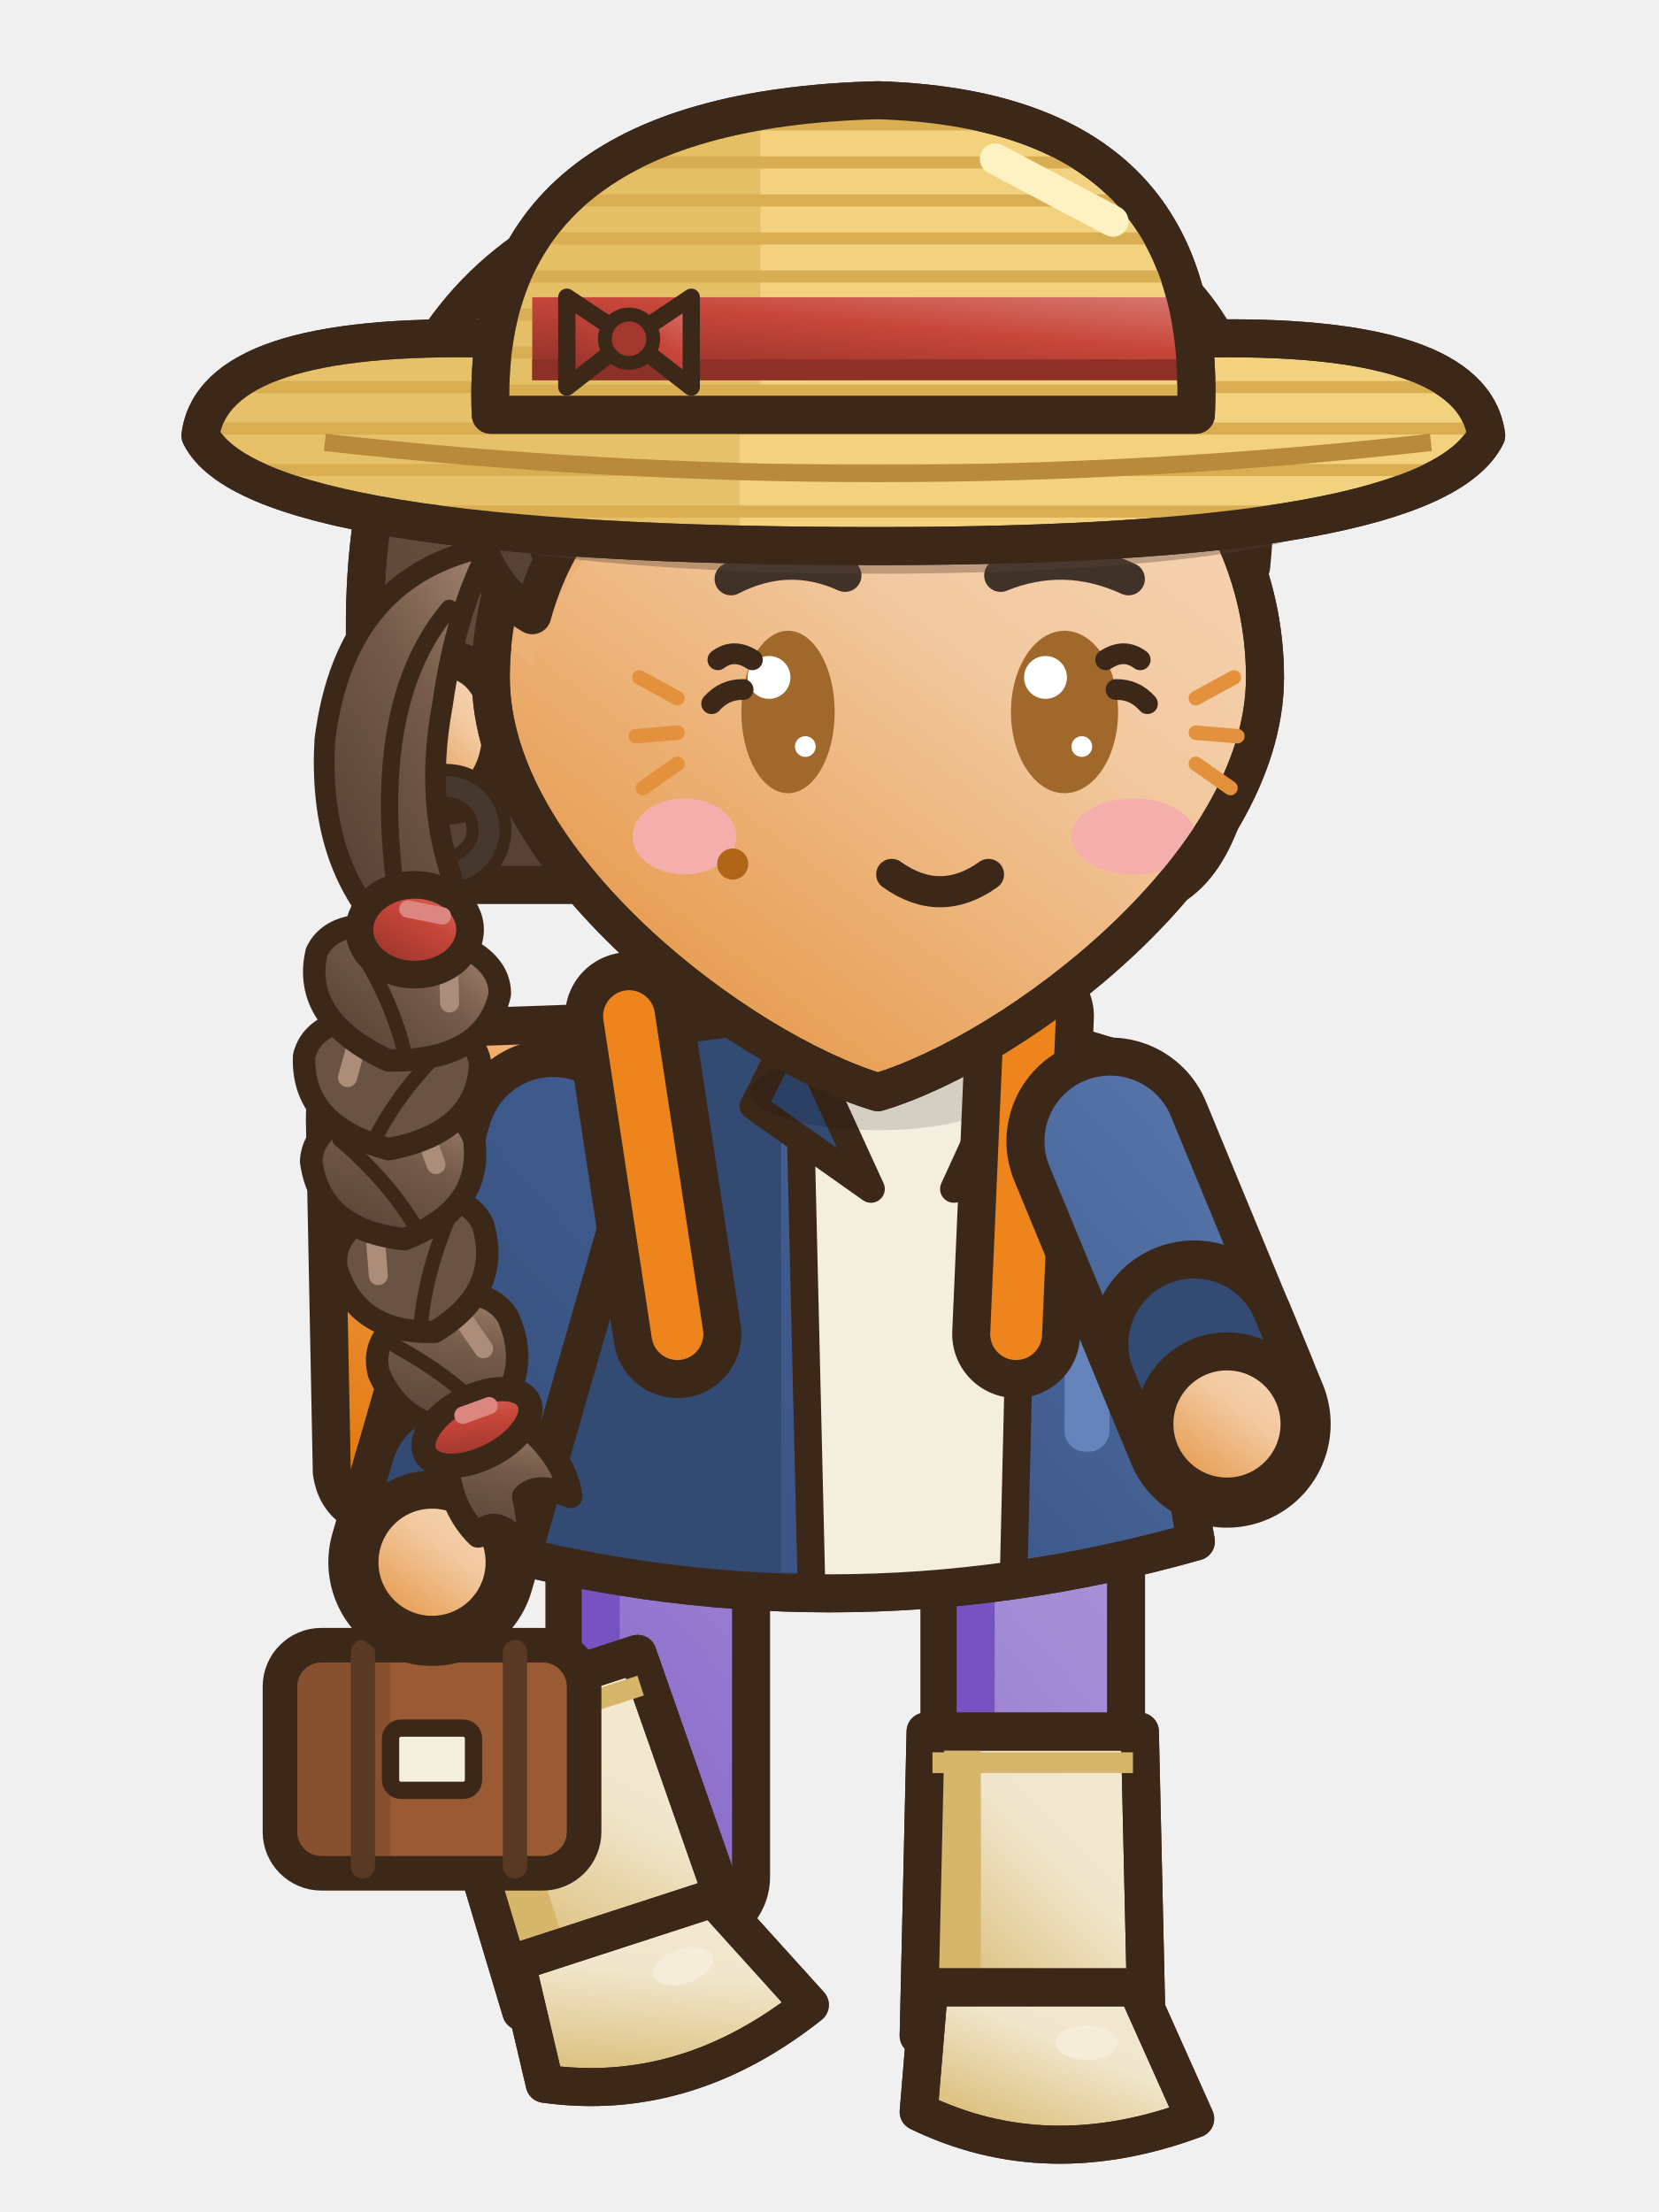
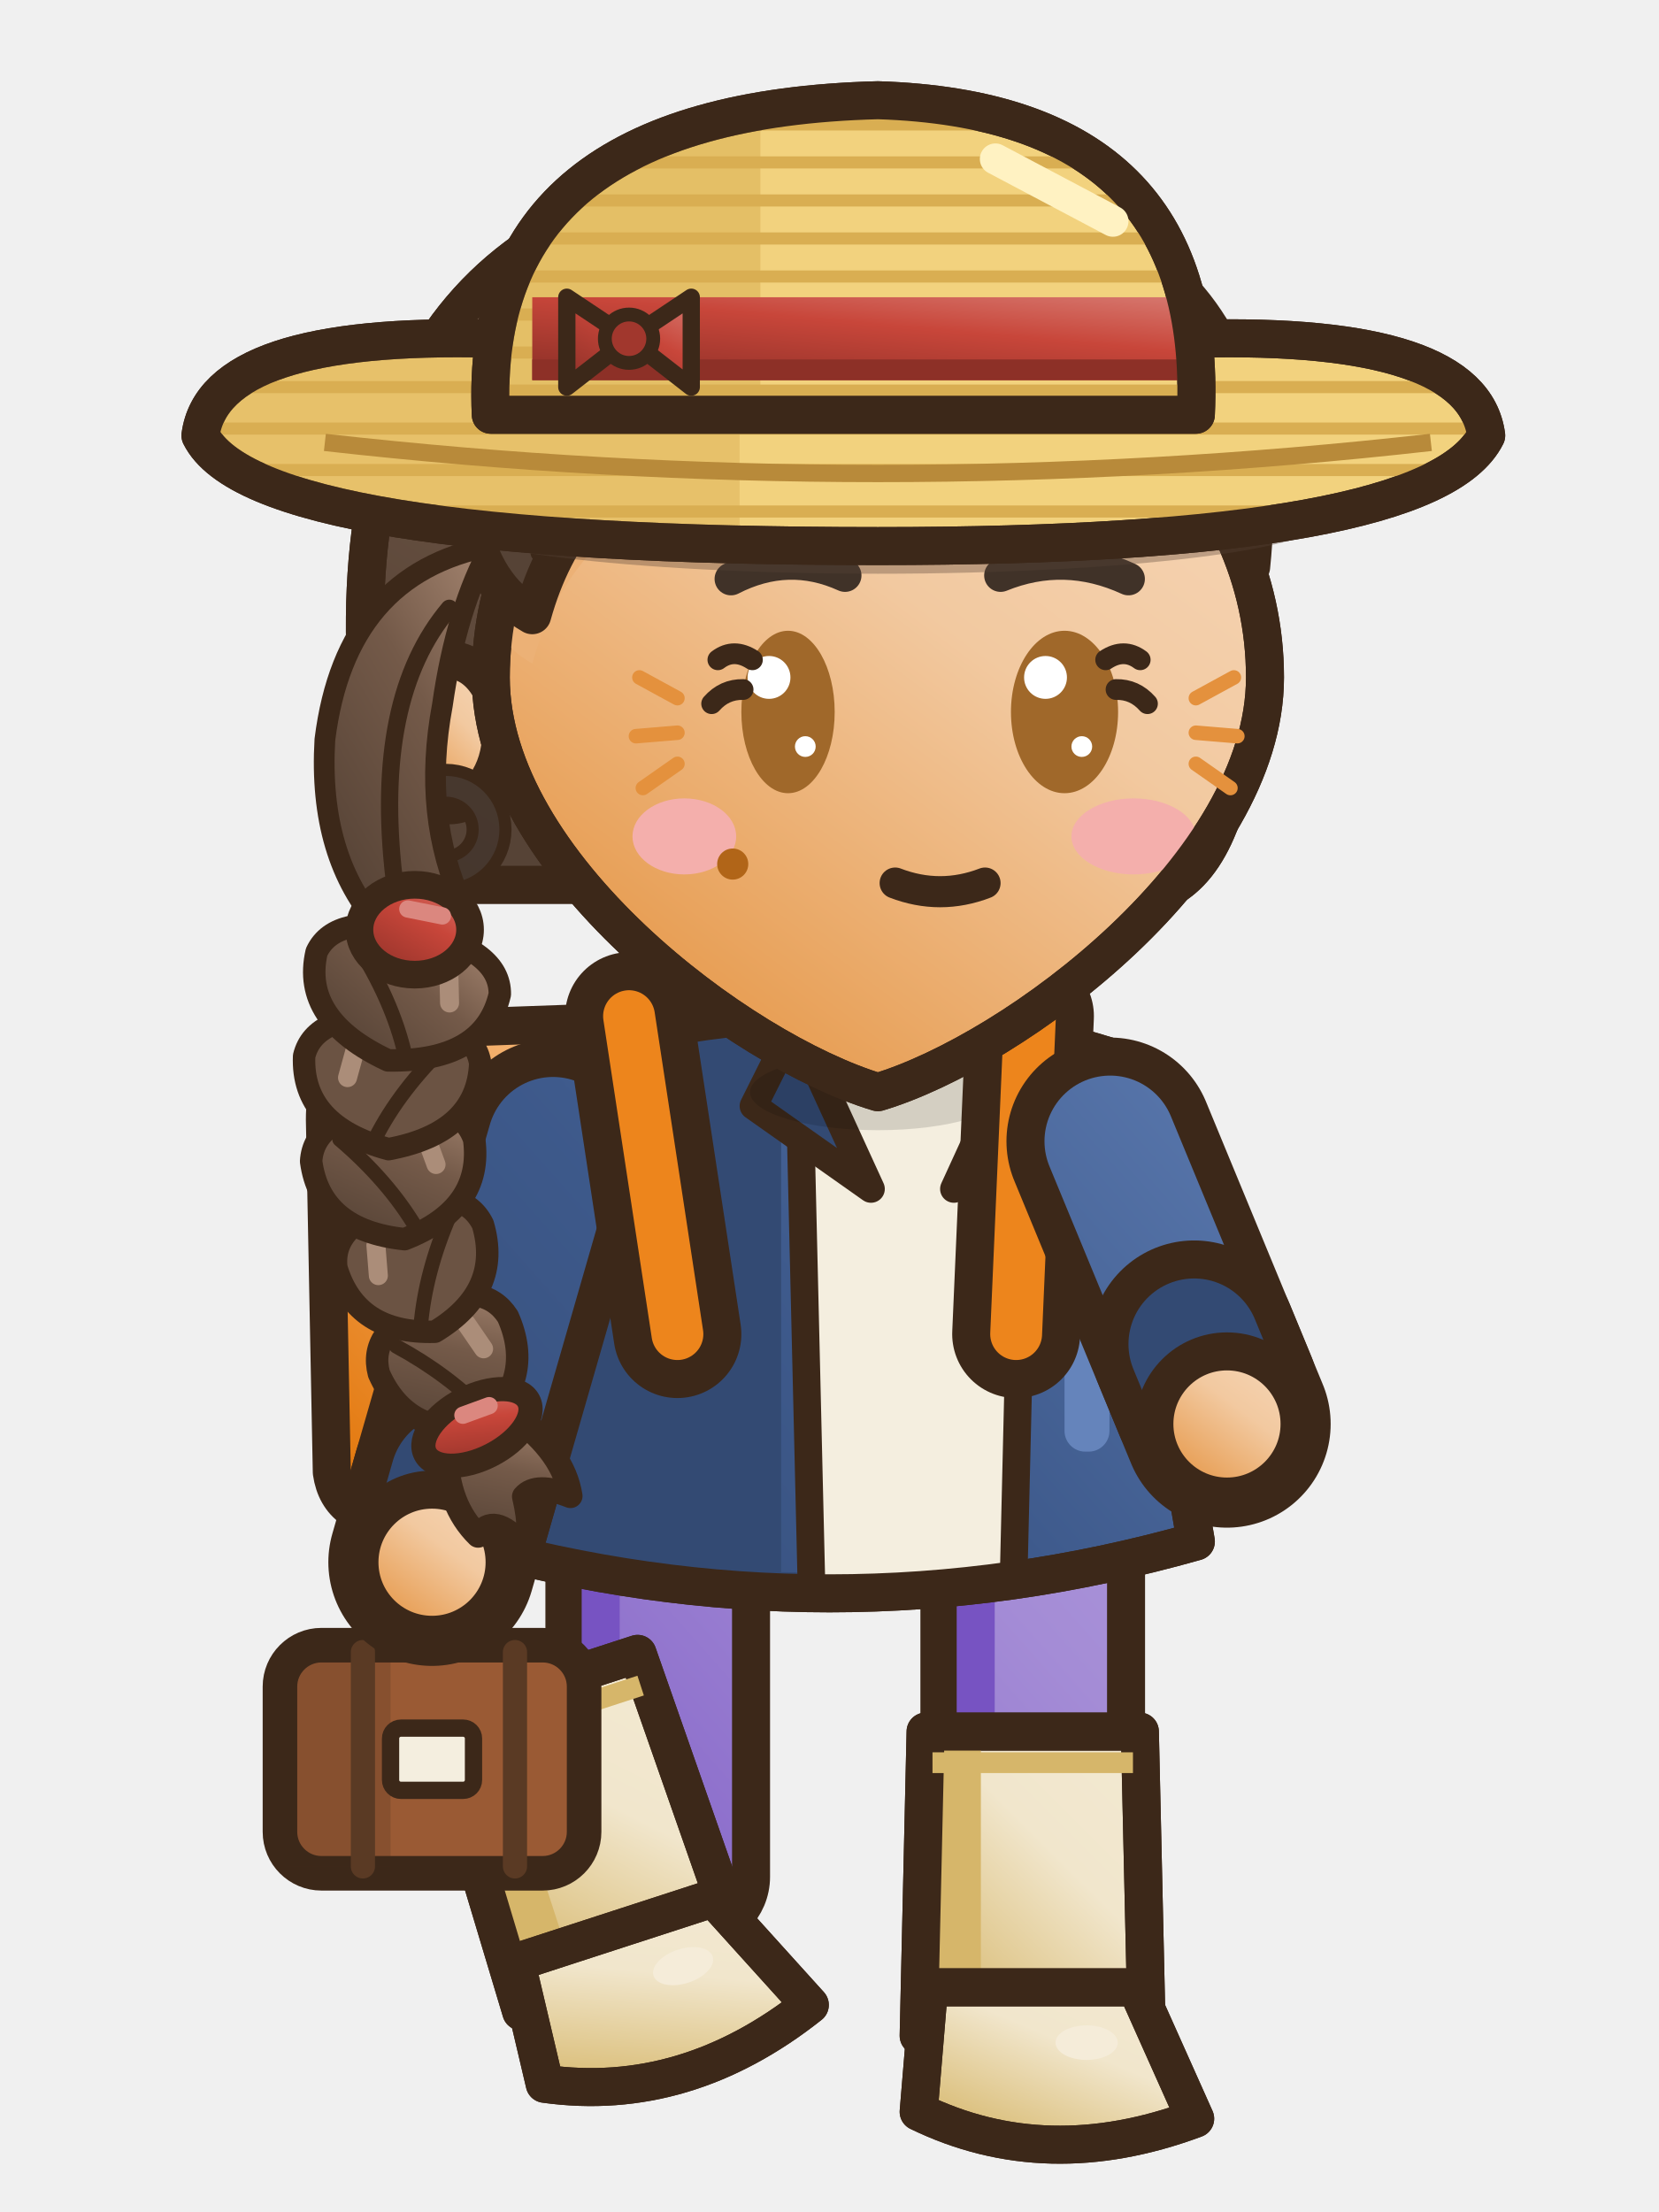
<svg xmlns="http://www.w3.org/2000/svg" width="48" height="64" viewBox="0 0 48 64">
  <g transform="translate(48 0) scale(-1 1)">
    <defs>
      <linearGradient id="e1semarche0G0" x1="0" y1="0" x2="0.75" y2="1">
        <stop offset="0" stop-color="#F6D8BB" />
        <stop offset="0.45" stop-color="#F2C9A0" />
        <stop offset="1" stop-color="#E59544" />
      </linearGradient>
      <linearGradient id="e1semarche0G0t" gradientUnits="userSpaceOnUse" x1="4" y1="2" x2="42" y2="60">
        <stop offset="0" stop-color="#F6D8BB" />
        <stop offset="0.45" stop-color="#F2C9A0" />
        <stop offset="1" stop-color="#E59544" />
      </linearGradient>
      <linearGradient id="e1semarche0G1" x1="0" y1="0" x2="0.75" y2="1">
        <stop offset="0" stop-color="#A68671" />
        <stop offset="0.45" stop-color="#745A49" />
        <stop offset="1" stop-color="#564336" />
      </linearGradient>
      <linearGradient id="e1semarche0G1t" gradientUnits="userSpaceOnUse" x1="4" y1="2" x2="42" y2="60">
        <stop offset="0" stop-color="#A68671" />
        <stop offset="0.45" stop-color="#745A49" />
        <stop offset="1" stop-color="#564336" />
      </linearGradient>
      <linearGradient id="e1semarche0G2" x1="0" y1="0" x2="0.75" y2="1">
        <stop offset="0" stop-color="#6584BB" />
        <stop offset="0.45" stop-color="#3E5A8C" />
        <stop offset="1" stop-color="#2E4368" />
      </linearGradient>
      <linearGradient id="e1semarche0G2t" gradientUnits="userSpaceOnUse" x1="6" y1="28" x2="42" y2="60">
        <stop offset="0" stop-color="#6584BB" />
        <stop offset="0.45" stop-color="#3E5A8C" />
        <stop offset="1" stop-color="#2E4368" />
      </linearGradient>
      <linearGradient id="e1semarche0G3" x1="0" y1="0" x2="0.75" y2="1">
        <stop offset="0" stop-color="#BDACE1" />
        <stop offset="0.45" stop-color="#A48CD6" />
        <stop offset="1" stop-color="#6E48BE" />
      </linearGradient>
      <linearGradient id="e1semarche0G3t" gradientUnits="userSpaceOnUse" x1="6" y1="28" x2="42" y2="60">
        <stop offset="0" stop-color="#BDACE1" />
        <stop offset="0.45" stop-color="#A48CD6" />
        <stop offset="1" stop-color="#6E48BE" />
      </linearGradient>
      <linearGradient id="e1semarche0G4" x1="0" y1="0" x2="0.75" y2="1">
        <stop offset="0" stop-color="#F3E9D2" />
        <stop offset="0.45" stop-color="#F1E6CC" />
        <stop offset="1" stop-color="#D8BA71" />
      </linearGradient>
      <linearGradient id="e1semarche0G4t" gradientUnits="userSpaceOnUse" x1="4" y1="2" x2="42" y2="60">
        <stop offset="0" stop-color="#F3E9D2" />
        <stop offset="0.45" stop-color="#F1E6CC" />
        <stop offset="1" stop-color="#D8BA71" />
      </linearGradient>
      <linearGradient id="e1semarche0G5" x1="0" y1="0" x2="0.75" y2="1">
        <stop offset="0" stop-color="#BDA694" />
        <stop offset="0.45" stop-color="#A4846A" />
        <stop offset="1" stop-color="#7C614C" />
      </linearGradient>
      <linearGradient id="e1semarche0G5t" gradientUnits="userSpaceOnUse" x1="4" y1="2" x2="42" y2="60">
        <stop offset="0" stop-color="#BDA694" />
        <stop offset="0.45" stop-color="#A4846A" />
        <stop offset="1" stop-color="#7C614C" />
      </linearGradient>
      <linearGradient id="e1semarche0G6" x1="0" y1="0" x2="0.75" y2="1">
        <stop offset="0" stop-color="#8C6E5B" />
        <stop offset="0.45" stop-color="#4A3A30" />
        <stop offset="1" stop-color="#322721" />
      </linearGradient>
      <linearGradient id="e1semarche0G6t" gradientUnits="userSpaceOnUse" x1="4" y1="2" x2="42" y2="60">
        <stop offset="0" stop-color="#8C6E5B" />
        <stop offset="0.45" stop-color="#4A3A30" />
        <stop offset="1" stop-color="#322721" />
      </linearGradient>
      <linearGradient id="e1semarche0G7" x1="0" y1="0" x2="0.75" y2="1">
        <stop offset="0" stop-color="#D77A71" />
        <stop offset="0.45" stop-color="#C8463A" />
        <stop offset="1" stop-color="#95332A" />
      </linearGradient>
      <linearGradient id="e1semarche0G7t" gradientUnits="userSpaceOnUse" x1="4" y1="2" x2="42" y2="60">
        <stop offset="0" stop-color="#D77A71" />
        <stop offset="0.45" stop-color="#C8463A" />
        <stop offset="1" stop-color="#95332A" />
      </linearGradient>
      <linearGradient id="e1semarche0G8" x1="0" y1="0" x2="0.75" y2="1">
        <stop offset="0" stop-color="#F6BF88" />
        <stop offset="0.45" stop-color="#F2A65A" />
        <stop offset="1" stop-color="#E47B12" />
      </linearGradient>
      <linearGradient id="e1semarche0G8t" gradientUnits="userSpaceOnUse" x1="4" y1="2" x2="42" y2="60">
        <stop offset="0" stop-color="#F6BF88" />
        <stop offset="0.45" stop-color="#F2A65A" />
        <stop offset="1" stop-color="#E47B12" />
      </linearGradient>
    </defs>
    <g transform="translate(0 0)">
      <g transform="translate(0 -2)">
        <g transform="translate(-0.8 0)" />
        <path d="M28.4,33.2 Q28.6,31.6 31,31.6 L36.6,31.8 Q38.6,32 38.6,34.4 L38.4,44.6 Q38.2,46 36.4,46 L30.4,46 Q28.4,46 28.4,44 Z" fill="url(#e1semarche0G8)" stroke="#3C2819" stroke-width="1.1" stroke-linejoin="round" stroke-linecap="round" />
        <path d="M31,37.4 L38.4,37.6" fill="none" stroke="#3C2819" stroke-width="0.6" stroke-linejoin="round" stroke-linecap="round" />
      </g>
      <rect x="26.27" y="42.5" width="5.4" height="13.4" rx="1.6" fill="url(#e1semarche0G3t)" stroke="#3C2819" stroke-width="1.1" stroke-linejoin="round" stroke-linecap="round" />
      <rect x="30.07" y="43.1" width="1.1" height="11.8" rx="0.5" fill="#7753C2" />
      <g transform="rotate(18 25.97 59.2)">
        <path d="M25.87,47.3 L32.07,47.3 L32.27,56.1 L25.67,56.1 Z" fill="url(#e1semarche0G4)" stroke="#3C2819" stroke-width="1.1" stroke-linejoin="round" stroke-linecap="round" />
        <clipPath id="e1semarche0tg290547">
          <path d="M25.87,47.3 L32.07,47.3 L32.27,56.1 L25.67,56.1 Z" />
        </clipPath>
        <g clip-path="url(#e1semarche0tg290547)">
          <rect x="30.47" y="47.3" width="2" height="9.4" fill="#D6B66A" />
        </g>
        <path d="M25.87,47.3 L32.07,47.3 L32.27,56.1 L25.67,56.1 Z" fill="none" stroke="#3C2819" stroke-width="1.1" stroke-linejoin="round" stroke-linecap="round" />
        <path d="M26.07,48.2 L31.87,48.2" stroke="#D6B66A" stroke-width=".6" />
        <path d="M25.97,54.7 L31.97,54.7 L32.27,58.3 Q28.57,60.1 24.27,58.5 Z" fill="url(#e1semarche0G4)" stroke="#3C2819" stroke-width="1.1" stroke-linejoin="round" stroke-linecap="round" />
        <clipPath id="e1semarche0s290547">
          <path d="M25.97,54.7 L31.97,54.7 L32.27,58.3 Q28.57,60.1 24.27,58.5 Z" />
        </clipPath>
        <g clip-path="url(#e1semarche0s290547)">
          <path d="M24.17,58 Q28.57,59.7 32.37,57.8 L32.37,60.3 L24.17,60.3 Z" fill="#D6B66A" />
        </g>
        <path d="M25.97,54.7 L31.97,54.7 L32.27,58.3 Q28.57,60.1 24.27,58.5 Z" fill="none" stroke="#3C2819" stroke-width="1.1" stroke-linejoin="round" stroke-linecap="round" />
        <ellipse cx="27.41" cy="56.3" rx="0.9" ry="0.5" fill="#F5ECD9" stroke="none" />
      </g>
      <rect x="15.42" y="42.5" width="5.4" height="16.2" rx="1.6" fill="url(#e1semarche0G3t)" stroke="#3C2819" stroke-width="1.1" stroke-linejoin="round" stroke-linecap="round" />
      <rect x="19.22" y="43.1" width="1.1" height="14.6" rx="0.5" fill="#7753C2" />
      <path d="M15.02,50.1 L21.22,50.1 L21.42,58.9 L14.82,58.9 Z" fill="url(#e1semarche0G4)" stroke="#3C2819" stroke-width="1.1" stroke-linejoin="round" stroke-linecap="round" />
      <clipPath id="e1semarche0tg181575">
        <path d="M15.02,50.1 L21.22,50.1 L21.42,58.9 L14.82,58.9 Z" />
      </clipPath>
      <g clip-path="url(#e1semarche0tg181575)">
        <rect x="19.62" y="50.1" width="2" height="9.4" fill="#D6B66A" />
      </g>
      <path d="M15.02,50.1 L21.22,50.1 L21.42,58.9 L14.82,58.9 Z" fill="none" stroke="#3C2819" stroke-width="1.1" stroke-linejoin="round" stroke-linecap="round" />
      <path d="M15.22,51 L21.02,51" stroke="#D6B66A" stroke-width=".6" />
      <path d="M15.12,57.5 L21.12,57.5 L21.42,61.1 Q17.72,62.9 13.42,61.3 Z" fill="url(#e1semarche0G4)" stroke="#3C2819" stroke-width="1.1" stroke-linejoin="round" stroke-linecap="round" />
      <clipPath id="e1semarche0s181575">
        <path d="M15.12,57.5 L21.12,57.5 L21.42,61.1 Q17.72,62.9 13.42,61.3 Z" />
      </clipPath>
      <g clip-path="url(#e1semarche0s181575)">
        <path d="M13.32,60.8 Q17.72,62.5 21.52,60.6 L21.52,63.1 L13.32,63.1 Z" fill="#D6B66A" />
      </g>
      <path d="M15.12,57.5 L21.12,57.5 L21.42,61.1 Q17.72,62.9 13.42,61.3 Z" fill="none" stroke="#3C2819" stroke-width="1.1" stroke-linejoin="round" stroke-linecap="round" />
      <ellipse cx="16.56" cy="59.1" rx="0.9" ry="0.5" fill="#F5ECD9" stroke="none" />
      <g transform="translate(0 -2)">
        <path d="M15.8,32.6 Q24,30 32.2,32.6 Q33.4,39.6 34.6,46.6 Q24,49.6 13.4,46.6 Q14.6,39.6 15.8,32.6 Z" fill="url(#e1semarche0G2t)" stroke="#3C2819" stroke-width="1.1" stroke-linejoin="round" stroke-linecap="round" />
        <clipPath id="e1semarche0t">
          <path d="M15.8,32.6 Q24,30 32.2,32.6 Q33.4,39.6 34.6,46.6 Q24,49.6 13.4,46.6 Q14.6,39.6 15.8,32.6 Z" />
        </clipPath>
        <g clip-path="url(#e1semarche0t)">
          <rect x="25.4" y="30" width="14" height="22" fill="#334A73" />
          <path d="M8,46 Q24,49 40,46 L40,52 L8,52 Z" fill="#334A73" />
          <rect x="15.9" y="34" width="1.3" height="10" rx="0.6" fill="#6584BB" />
          <path d="M18.2,31.6 L25,31.6 L24.6,49 L18.6,49 Z" fill="#F4EEDF" />
          <line x1="18.3" y1="32" x2="18.7" y2="48.8" stroke="#3C2819" stroke-width="0.8" stroke-linecap="round" />
          <line x1="24.9" y1="32" x2="24.5" y2="48.8" stroke="#3C2819" stroke-width="0.8" stroke-linecap="round" />
        </g>
        <path d="M15.8,32.6 Q24,30 32.2,32.6 Q33.4,39.6 34.6,46.6 Q24,49.6 13.4,46.6 Q14.6,39.6 15.8,32.6 Z" fill="none" stroke="#3C2819" stroke-width="1.1" stroke-linejoin="round" stroke-linecap="round" />
        <path d="M18.2,31.6 L20.4,36.4 L17,34 Z" fill="#334A73" stroke="#3C2819" stroke-width="0.8" stroke-linejoin="round" stroke-linecap="round" />
        <path d="M25,31.6 L22.8,36.4 L26.2,34 Z" fill="#334A73" stroke="#3C2819" stroke-width="0.8" stroke-linejoin="round" stroke-linecap="round" />
      </g>
      <ellipse cx="22.6" cy="31.6" rx="3.7" ry="1.1" fill="rgba(0,0,0,.13)" stroke="none" />
      <path d="M34.1,47.8 Q35.5,45.4 36.9,47.8" fill="none" stroke="#3C2819" stroke-width="1" stroke-linejoin="round" stroke-linecap="round" />
      <rect x="31.1" y="47.6" width="8.8" height="6.6" rx="1.2" fill="#9A5A34" stroke="#3C2819" stroke-width="1" />
      <rect x="36.7" y="47.8" width="3" height="6.2" fill="rgba(60,40,25,.2)" />
      <line x1="33.1" y1="47.8" x2="33.1" y2="54" stroke="#5A3A24" stroke-width="0.7" stroke-linecap="round" />
      <line x1="37.5" y1="47.8" x2="37.5" y2="54" stroke="#5A3A24" stroke-width="0.7" stroke-linecap="round" />
      <rect x="34.3" y="50" width="2.4" height="1.8" rx="0.3" fill="#F4EEDF" stroke="#3C2819" stroke-width="0.5" />
      <path d="M32,33.06 L35.5,45.2" fill="none" stroke="#3C2819" stroke-width="6" stroke-linecap="round" stroke-linejoin="round" />
      <path d="M32,33.06 L35.5,45.2" fill="none" stroke="url(#e1semarche0G2t)" stroke-width="3.8" stroke-linecap="round" stroke-linejoin="round" />
      <line x1="34.81" y1="42.8" x2="35.25" y2="44.34" stroke="#3C2819" stroke-width="6" stroke-linecap="round" />
      <line x1="34.81" y1="42.8" x2="35.25" y2="44.34" stroke="#334A73" stroke-width="3.8" stroke-linecap="round" />
      <ellipse cx="35.5" cy="45.2" rx="2.1" ry="2.1" fill="url(#e1semarche0G0)" stroke="#3C2819" stroke-width="1.1" stroke-linejoin="round" stroke-linecap="round" />
      <g transform="translate(0 -2)">
        <line x1="18.2" y1="31.4" x2="18.6" y2="40.6" stroke="#3C2819" stroke-width="3.7" stroke-linecap="round" />
        <line x1="18.2" y1="31.4" x2="18.6" y2="40.6" stroke="#ED851C" stroke-width="1.5" stroke-linecap="round" />
        <line x1="29.8" y1="31.4" x2="28.4" y2="40.6" stroke="#3C2819" stroke-width="3.7" stroke-linecap="round" />
        <line x1="29.8" y1="31.4" x2="28.4" y2="40.6" stroke="#ED851C" stroke-width="1.5" stroke-linecap="round" />
      </g>
      <path d="M15.88,33.02 L12.5,41.2" fill="none" stroke="#3C2819" stroke-width="6" stroke-linecap="round" stroke-linejoin="round" />
      <path d="M15.88,33.02 L12.5,41.2" fill="none" stroke="url(#e1semarche0G2t)" stroke-width="3.8" stroke-linecap="round" stroke-linejoin="round" />
      <line x1="13.45" y1="38.89" x2="12.84" y2="40.37" stroke="#3C2819" stroke-width="6" stroke-linecap="round" />
      <line x1="13.45" y1="38.89" x2="12.84" y2="40.37" stroke="#334A73" stroke-width="3.8" stroke-linecap="round" />
      <ellipse cx="12.5" cy="41.2" rx="2.1" ry="2.1" fill="url(#e1semarche0G0)" stroke="#3C2819" stroke-width="1.1" stroke-linejoin="round" stroke-linecap="round" />
      <g transform="translate(0 -2)">
        <g transform="translate(-0.6 0)" />
        <path d="M12,21.6 Q10.6,7.2 24,6.8 Q38.2,7.2 37.4,21.6 Q37.6,26.4 35.6,27.6 L14,27.6 Q12.2,26.4 12,21.6 Z" fill="url(#e1semarche0G1)" stroke="#3C2819" stroke-width="1.1" stroke-linejoin="round" stroke-linecap="round" />
        <clipPath id="e1semarche0h">
          <path d="M12,21.6 Q10.6,7.2 24,6.8 Q38.2,7.2 37.4,21.6 Q37.6,26.4 35.6,27.6 L14,27.6 Q12.2,26.4 12,21.6 Z" />
        </clipPath>
        <g clip-path="url(#e1semarche0h)">
          <rect x="8" y="24.6" width="32" height="10" fill="#564336" />
        </g>
        <path d="M12,21.6 Q10.6,7.2 24,6.8 Q38.2,7.2 37.4,21.6 Q37.6,26.4 35.6,27.6 L14,27.6 Q12.2,26.4 12,21.6 Z" fill="none" stroke="#3C2819" stroke-width="1.1" stroke-linejoin="round" stroke-linecap="round" />
        <ellipse cx="35" cy="23.2" rx="1.5" ry="2.1" fill="url(#e1semarche0G0)" stroke="#3C2819" stroke-width="1.1" stroke-linejoin="round" stroke-linecap="round" />
        <path d="M11.4,21.6 C11.4,27 18.6,32.4 22.6,33.6 C26.6,32.4 33.8,27 33.8,21.6 a11.2,10.4 0 1,0 -22.4,0 Z" fill="url(#e1semarche0G0)" stroke="#3C2819" stroke-width="1.1" stroke-linejoin="round" stroke-linecap="round" />
        <clipPath id="e1semarche0f">
          <path d="M11.4,21.6 C11.4,27 18.6,32.4 22.6,33.6 C26.6,32.4 33.8,27 33.8,21.6 a11.2,10.4 0 1,0 -22.4,0 Z" />
        </clipPath>
        <g clip-path="url(#e1semarche0f)">
          <path d="M11.8,18.4 C11,10.6 15.4,7.4 23,7.4 C30.6,7.4 35.2,10.8 34.4,17 Q34,19 32.6,19.8 Q31.6,16.2 28.4,14.8 Q23.4,12.8 18.6,13.4 Q16,13.8 15,12.6 Q13,14.8 11.8,18.4 Z" fill="#ECB176" transform="translate(0 1.4)" />
          <ellipse cx="15.2" cy="26.2" rx="1.8" ry="1.1" fill="#F4AFAC" stroke="none" />
          <ellipse cx="28.2" cy="26.2" rx="1.5" ry="1.1" fill="#F4AFAC" stroke="none" />
        </g>
        <path d="M11.4,21.6 C11.4,27 18.6,32.4 22.6,33.6 C26.6,32.4 33.8,27 33.8,21.6 a11.2,10.4 0 1,0 -22.4,0 Z" fill="none" stroke="#3C2819" stroke-width="1.1" stroke-linejoin="round" stroke-linecap="round" />
        <path d="M13.4,22.2 l-1.1,-0.6 M13.4,23.2 l-1.2,0.1 M13.4,24.1 l-1,0.7" fill="none" stroke="#E4913D" stroke-width="0.42" stroke-linecap="round" />
        <path d="M28.4,22.2 l1.1,-0.6 M28.4,23.2 l1.2,0.1 M28.4,24.1 l1,0.7" fill="none" stroke="#E4913D" stroke-width="0.42" stroke-linecap="round" />
        <path d="M18,16.4 Q21.4,15.6 24.8,16.4" fill="none" stroke="#E4913D" stroke-width="0.45" stroke-linecap="round" />
        <ellipse cx="26.8" cy="27" rx="0.45" ry="0.45" fill="#B16518" stroke="none" />
        <circle cx="35.1" cy="26" r="1.25" fill="none" stroke="#3C2819" stroke-width="1.3" />
        <circle cx="35.1" cy="26" r="1.25" fill="none" stroke="url(#e1semarche0G6t)" stroke-width="0.6" />
        <path d="M11.8,18.4 C11,10.6 15.4,7.4 23,7.4 C30.6,7.4 35.2,10.8 34.4,17 Q34,19 32.6,19.8 Q31.6,16.2 28.4,14.8 Q23.4,12.8 18.6,13.4 Q16,13.8 15,12.6 Q13,14.8 11.8,18.4 Z" fill="url(#e1semarche0G1)" stroke="#3C2819" stroke-width="1.1" stroke-linejoin="round" stroke-linecap="round" />
        <clipPath id="e1semarche0sf">
          <path d="M11.8,18.4 C11,10.6 15.4,7.4 23,7.4 C30.6,7.4 35.2,10.8 34.4,17 Q34,19 32.6,19.8 Q31.6,16.2 28.4,14.8 Q23.4,12.8 18.6,13.4 Q16,13.8 15,12.6 Q13,14.8 11.8,18.4 Z" />
        </clipPath>
        <g clip-path="url(#e1semarche0sf)">
          <path d="M16.2,10.6 Q23,9.8 29.6,13.6 Q31.8,15.2 32.4,18 M18.8,9.2 Q26,9.2 31.6,12.8 M15.6,12.2 Q14,13.6 13.2,16" fill="none" stroke="#3C2819" stroke-width="0.5" stroke-linejoin="round" stroke-linecap="round" />
        </g>
        <line x1="15.6" y1="11.4" x2="22.6" y2="9.6" stroke="#AB8D79" stroke-width="1.3" stroke-linecap="round" />
        <path d="M33.8,17.8 Q38,18.6 38.6,23.4 Q38.8,26.8 37,28.8 Q35.4,29.2 34.6,28.2 Q35.8,25.6 35.2,22.4 Q34.8,19.6 33.8,17.8 Z" fill="url(#e1semarche0G1)" stroke="#3C2819" stroke-width="0.6" stroke-linejoin="round" stroke-linecap="round" />
        <path d="M35,19.6 Q37.2,22.2 36.6,27.4" fill="none" stroke="#3C2819" stroke-width="0.5" stroke-linejoin="round" stroke-linecap="round" />
        <g transform="translate(34.9 41.53) rotate(23.92)">
          <path d="M-2.04,-0.67 Q-2.04,1.34 0,1.92 Q2.04,1.34 2.04,-0.67 Q1.84,-1.92 0,-1.92 Q-1.84,-1.92 -2.04,-0.67 Z" fill="url(#e1semarche0G1)" stroke="#3C2819" stroke-width="0.65" stroke-linejoin="round" stroke-linecap="round" />
          <path d="M1.26,-1.19 Q0.2,0.19 -0.33,1.65" fill="none" stroke="#3C2819" stroke-width="0.42" stroke-linejoin="round" stroke-linecap="round" />
          <line x1="-0.86" y1="-0.96" x2="-1.02" y2="-0.1" stroke="#AB8D79" stroke-width="0.55" stroke-linecap="round" />
        </g>
        <g transform="translate(35.96 38.69) rotate(16.44)">
          <path d="M-2.21,-0.67 Q-2.21,1.34 0,1.92 Q2.21,1.34 2.21,-0.67 Q1.99,-1.92 0,-1.92 Q-1.99,-1.92 -2.21,-0.67 Z" fill="#6B5343" stroke="#3C2819" stroke-width="0.65" stroke-linejoin="round" stroke-linecap="round" />
          <path d="M-1.37,-1.19 Q-0.22,0.19 0.35,1.65" fill="none" stroke="#3C2819" stroke-width="0.42" stroke-linejoin="round" stroke-linecap="round" />
          <line x1="0.93" y1="-0.96" x2="1.11" y2="-0.1" stroke="#AB8D79" stroke-width="0.55" stroke-linecap="round" />
        </g>
        <g transform="translate(36.55 35.95) rotate(7.65)">
          <path d="M-2.38,-0.67 Q-2.38,1.34 0,1.92 Q2.38,1.34 2.38,-0.67 Q2.14,-1.92 0,-1.92 Q-2.14,-1.92 -2.38,-0.67 Z" fill="url(#e1semarche0G1)" stroke="#3C2819" stroke-width="0.65" stroke-linejoin="round" stroke-linecap="round" />
          <path d="M1.48,-1.19 Q0.24,0.19 -0.38,1.65" fill="none" stroke="#3C2819" stroke-width="0.42" stroke-linejoin="round" stroke-linecap="round" />
          <line x1="-1" y1="-0.96" x2="-1.19" y2="-0.1" stroke="#AB8D79" stroke-width="0.55" stroke-linecap="round" />
        </g>
        <g transform="translate(36.68 33.33) rotate(-2.32)">
          <path d="M-2.55,-0.67 Q-2.55,1.34 0,1.92 Q2.55,1.34 2.55,-0.67 Q2.3,-1.92 0,-1.92 Q-2.29,-1.92 -2.55,-0.67 Z" fill="#6B5343" stroke="#3C2819" stroke-width="0.65" stroke-linejoin="round" stroke-linecap="round" />
          <path d="M-1.58,-1.19 Q-0.25,0.19 0.41,1.65" fill="none" stroke="#3C2819" stroke-width="0.42" stroke-linejoin="round" stroke-linecap="round" />
          <line x1="1.07" y1="-0.96" x2="1.27" y2="-0.1" stroke="#AB8D79" stroke-width="0.55" stroke-linecap="round" />
        </g>
        <g transform="translate(36.34 30.81) rotate(-13.02)">
          <path d="M-2.72,-0.67 Q-2.72,1.34 0,1.92 Q2.72,1.34 2.72,-0.67 Q2.45,-1.92 0,-1.92 Q-2.45,-1.92 -2.72,-0.67 Z" fill="url(#e1semarche0G1)" stroke="#3C2819" stroke-width="0.65" stroke-linejoin="round" stroke-linecap="round" />
          <path d="M1.69,-1.19 Q0.27,0.19 -0.44,1.65" fill="none" stroke="#3C2819" stroke-width="0.42" stroke-linejoin="round" stroke-linecap="round" />
          <line x1="-1.14" y1="-0.96" x2="-1.36" y2="-0.1" stroke="#AB8D79" stroke-width="0.55" stroke-linecap="round" />
        </g>
        <g transform="translate(34.2 43.3) rotate(27.18)">
          <path d="M-1.1,0.2 Q-1.9,1.8 -1.5,3 Q-0.8,2.2 -0.3,2.4 Q0,3.6 0.4,3.6 Q0.7,2.4 1.4,2.8 Q1.8,1.6 1.1,0.2 Z" fill="url(#e1semarche0G1)" stroke="#3C2819" stroke-width="0.7" stroke-linejoin="round" stroke-linecap="round" />
          <ellipse cx="0" cy="0" rx="1.68" ry="0.9" fill="url(#e1semarche0G7)" stroke="#3C2819" stroke-width="0.7" stroke-linejoin="round" stroke-linecap="round" />
          <line x1="-0.6" y1="-0.4" x2="0.2" y2="-0.5" stroke="#DB877F" stroke-width="0.5" stroke-linecap="round" />
        </g>
        <ellipse cx="36" cy="28.9" rx="1.6" ry="1.3" fill="url(#e1semarche0G7)" stroke="#3C2819" stroke-width="0.8" stroke-linejoin="round" stroke-linecap="round" />
        <line x1="35.2" y1="28.5" x2="36.2" y2="28.3" stroke="#DB877F" stroke-width="0.5" stroke-linecap="round" />
        <path d="M15.35,18.75 Q17.2,17.9 19.05,18.65" fill="none" stroke="#403228" stroke-width="0.95" stroke-linecap="round" />
        <path d="M26.85,18.75 Q25.2,17.9 23.55,18.65" fill="none" stroke="#403228" stroke-width="0.95" stroke-linecap="round" />
        <ellipse cx="17.2" cy="22.6" rx="1.55" ry="2.35" fill="#A0682A" stroke="none" />
        <ellipse cx="17.75" cy="21.6" rx="0.62" ry="0.62" fill="#FFFFFF" stroke="none" />
        <ellipse cx="16.7" cy="23.6" rx="0.3" ry="0.3" fill="#FFFFFF" stroke="none" />
        <ellipse cx="25.2" cy="22.6" rx="1.35" ry="2.35" fill="#A0682A" stroke="none" />
        <ellipse cx="25.75" cy="21.6" rx="0.62" ry="0.62" fill="#FFFFFF" stroke="none" />
        <ellipse cx="24.7" cy="23.6" rx="0.3" ry="0.3" fill="#FFFFFF" stroke="none" />
-         <path d="M19.4,27.3 Q20.8,28.3 22.2,27.3" fill="none" stroke="#3C2819" stroke-width="0.9" stroke-linejoin="round" stroke-linecap="round" />
+         <path d="M19.5,27.55 Q20.8,28.05 22.1,27.55" fill="none" stroke="#3C2819" stroke-width="0.9" stroke-linejoin="round" stroke-linecap="round" />
        <path d="M16.01,21.09 Q15.48,20.74 15.01,21.09" fill="none" stroke="#3C2819" stroke-width="0.6" stroke-linejoin="round" stroke-linecap="round" />
        <path d="M15.71,21.95 Q15.17,21.94 14.8,22.36" fill="none" stroke="#3C2819" stroke-width="0.6" stroke-linejoin="round" stroke-linecap="round" />
        <path d="M26.23,21.09 Q26.77,20.74 27.23,21.09" fill="none" stroke="#3C2819" stroke-width="0.6" stroke-linejoin="round" stroke-linecap="round" />
        <path d="M26.5,21.95 Q27.04,21.94 27.41,22.36" fill="none" stroke="#3C2819" stroke-width="0.6" stroke-linejoin="round" stroke-linecap="round" />
        <ellipse cx="22.6" cy="17" rx="13" ry="1.6" fill="#564336" opacity=".35" />
        <path d="M5,14.6 Q5.4,11.6 13.4,11.8 Q22.6,10.6 33.8,11.8 Q41.8,11.6 42.2,14.6 Q40.6,17.8 22.6,17.8 Q6.6,17.8 5,14.6 Z" fill="#F2D27E" stroke="#3C2819" stroke-width="1.1" stroke-linejoin="round" stroke-linecap="round" />
        <clipPath id="e1semarche0pbse">
          <path d="M5,14.6 Q5.4,11.6 13.4,11.8 Q22.6,10.6 33.8,11.8 Q41.8,11.6 42.2,14.6 Q40.6,17.8 22.6,17.8 Q6.6,17.8 5,14.6 Z" />
        </clipPath>
        <g clip-path="url(#e1semarche0pbse)">
          <path d="M2.6,12 L42.6,12 M2.6,13.2 L42.6,13.2 M2.6,14.4 L42.6,14.4 M2.6,15.6 L42.6,15.6 M2.6,16.8 L42.6,16.8" stroke="#D9AE52" stroke-width=".35" fill="none" />
          <rect x="26.6" y="10" width="16" height="9" fill="#D9AE52" opacity=".45" />
        </g>
        <path d="M5,14.6 Q5.4,11.6 13.4,11.8 Q22.6,10.6 33.8,11.8 Q41.8,11.6 42.2,14.6 Q40.6,17.8 22.6,17.8 Q6.6,17.8 5,14.6 Z" fill="none" stroke="#3C2819" stroke-width="1.1" stroke-linejoin="round" stroke-linecap="round" />
        <path d="M6.6,14.8 Q22.6,16.6 38.6,14.8" stroke="#B88A3A" stroke-width=".5" fill="none" />
        <path d="M13.4,14 Q13,5.2 22.6,4.9 Q34.2,5.2 33.8,14 Z" fill="#F2D27E" stroke="#3C2819" stroke-width="1.1" stroke-linejoin="round" stroke-linecap="round" />
        <clipPath id="e1semarche0pcse">
          <path d="M13.4,14 Q13,5.2 22.6,4.9 Q34.2,5.2 33.8,14 Z" />
        </clipPath>
        <g clip-path="url(#e1semarche0pcse)">
          <path d="M2.6,5.6 L42.6,5.6 M2.6,6.7 L42.6,6.7 M2.6,7.8 L42.6,7.8 M2.6,8.9 L42.6,8.9 M2.6,10 L42.6,10 M2.6,11.1 L42.6,11.1 M2.6,12.2 L42.6,12.2 M2.6,13.3 L42.6,13.3" stroke="#D9AE52" stroke-width=".35" fill="none" />
          <rect x="26" y="4" width="8" height="11" fill="#D9AE52" opacity=".55" />
          <rect x="12.6" y="10.6" width="20" height="2.4" fill="url(#e1semarche0G7)" />
          <rect x="12.6" y="12.4" width="20" height=".6" fill="#8D3027" />
        </g>
        <path d="M13.4,14 Q13,5.2 22.6,4.9 Q34.2,5.2 33.8,14 Z" fill="none" stroke="#3C2819" stroke-width="1.1" stroke-linejoin="round" stroke-linecap="round" />
        <line x1="15.8" y1="8.4" x2="19.2" y2="6.6" stroke="#FFF2C2" stroke-width="0.9" stroke-linecap="round" />
        <path d="M29.8,11.8 l-1.8,-1.2 l0,2.6 Z M29.8,11.8 l1.8,-1.2 l0,2.6 Z" fill="url(#e1semarche0G7)" stroke="#3C2819" stroke-width="0.5" stroke-linejoin="round" stroke-linecap="round" />
        <ellipse cx="29.8" cy="11.8" rx="0.7" ry="0.7" fill="#A1372D" stroke="#3C2819" stroke-width="0.4" stroke-linejoin="round" stroke-linecap="round" />
      </g>
    </g>
  </g>
</svg>
